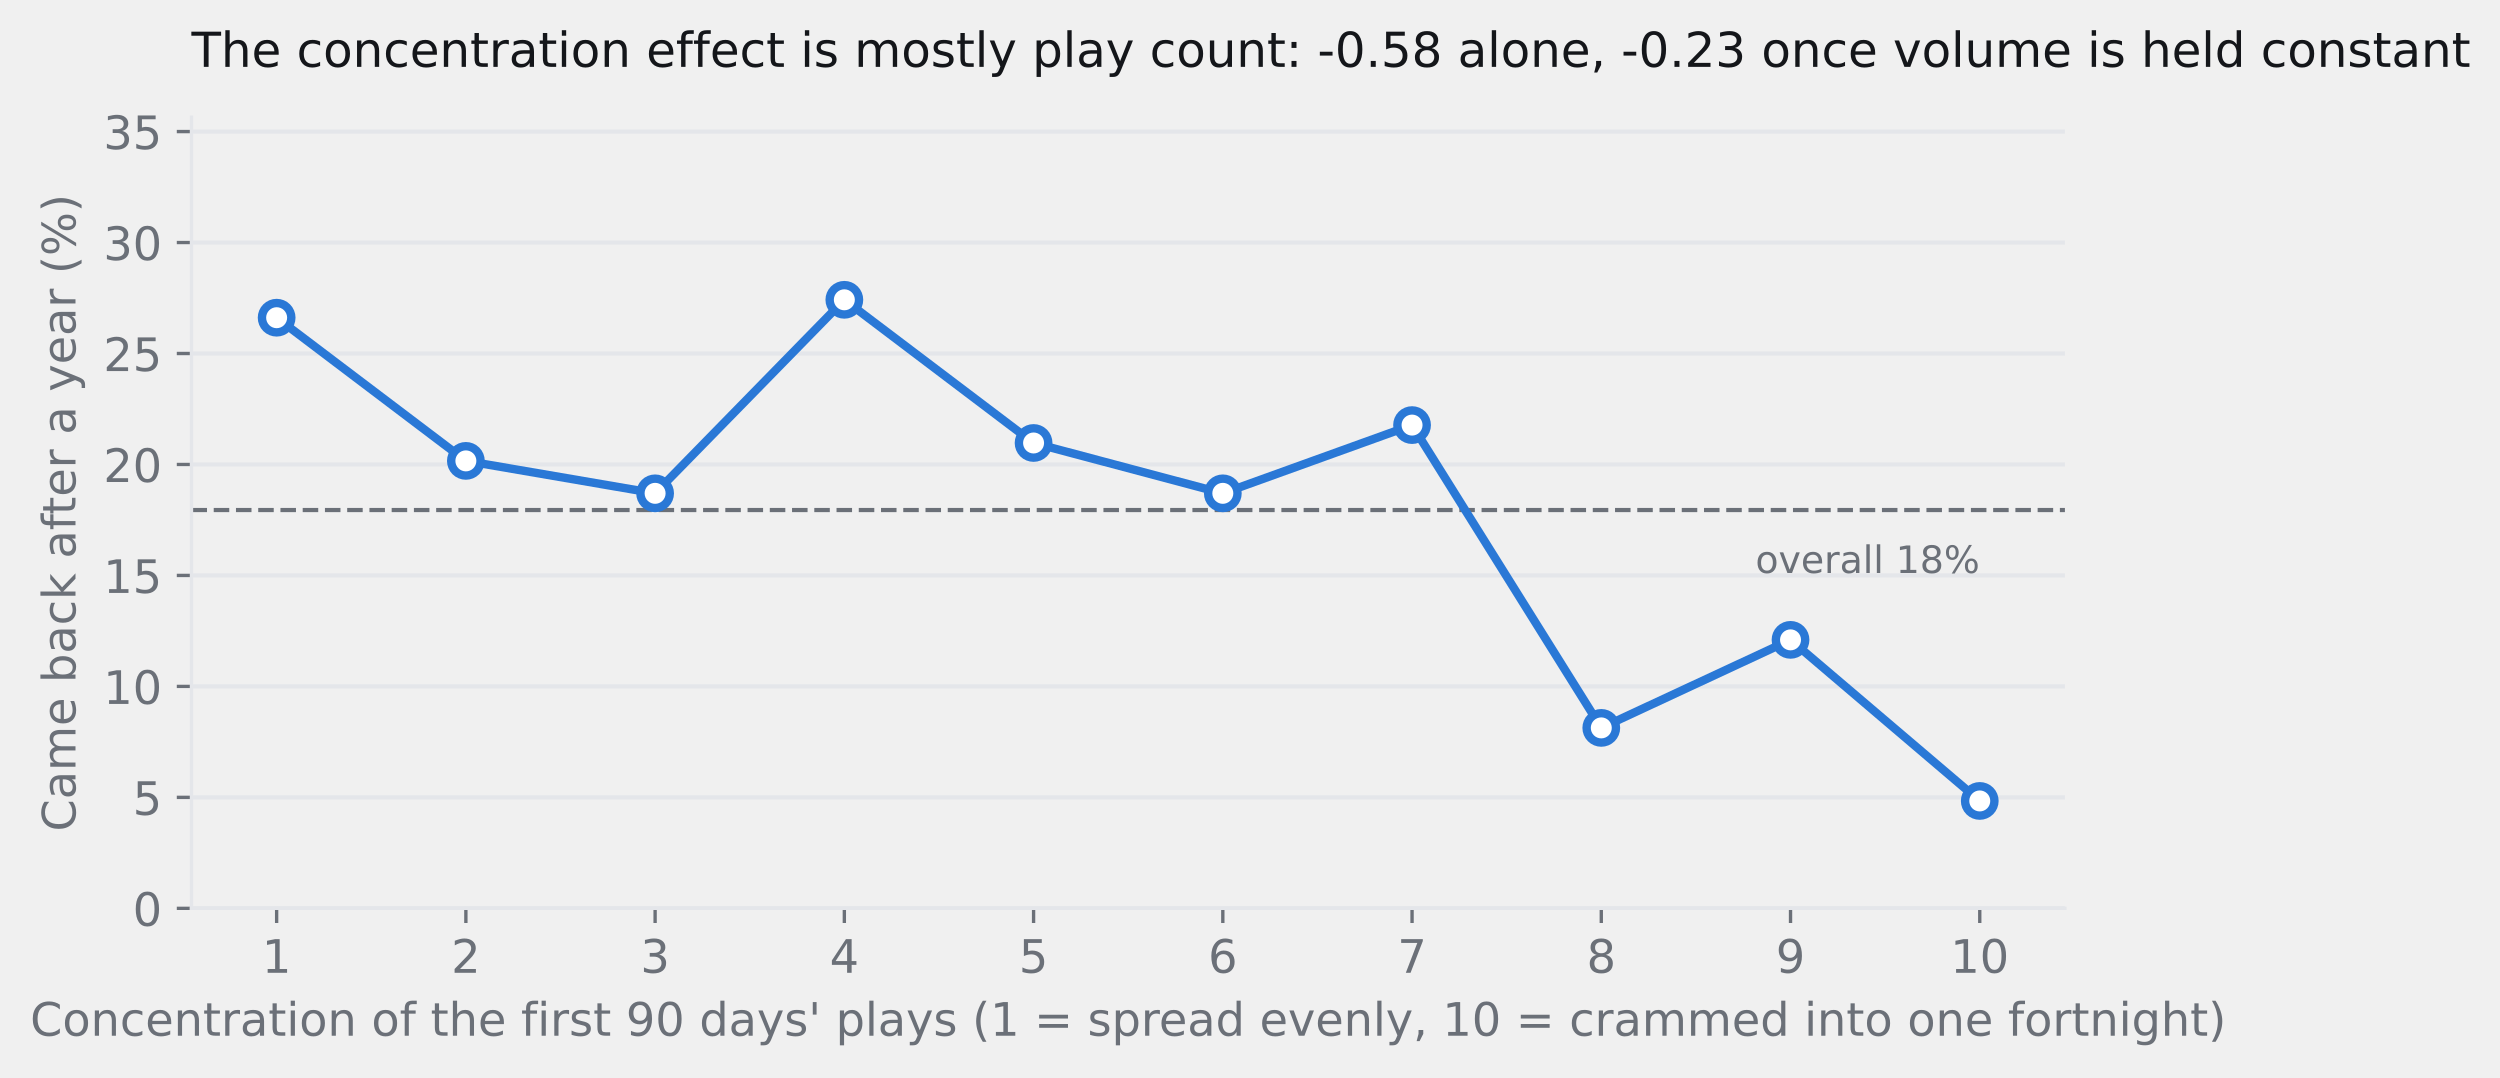
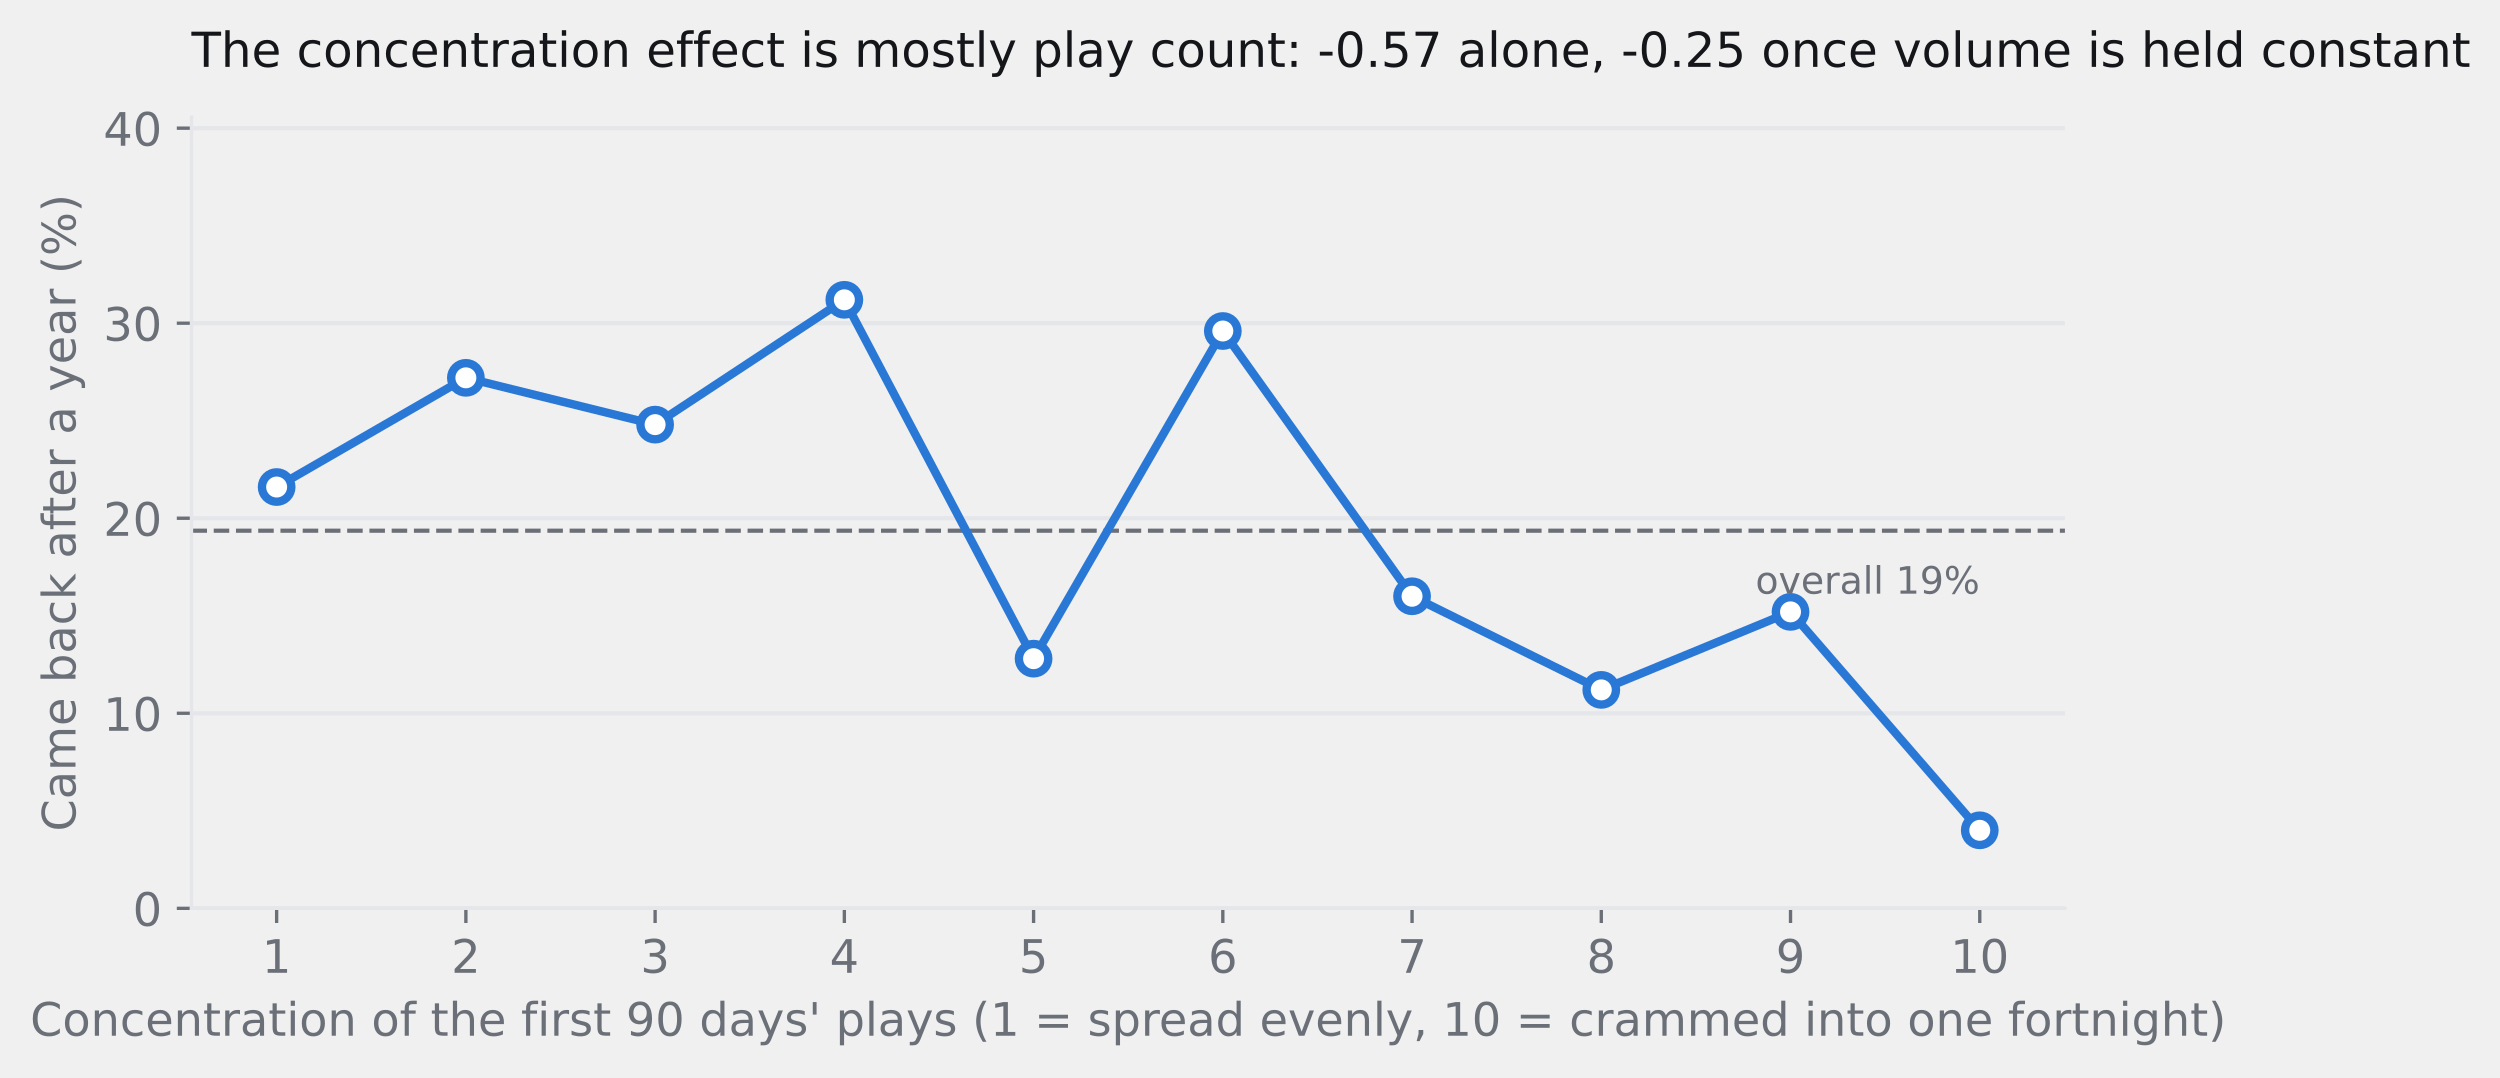
<svg xmlns="http://www.w3.org/2000/svg" xmlns:xlink="http://www.w3.org/1999/xlink" width="595.698pt" height="256.635pt" viewBox="0 0 595.698 256.635" version="1.1">
  <defs>
    <style type="text/css">*{stroke-linejoin: round; stroke-linecap: butt}</style>
  </defs>
  <g id="figure_1">
    <g id="patch_1">
      <path d="M 0 256.635  L 595.698 256.635  L 595.698 -0  L 0 -0  L 0 256.635  z " style="fill: none" />
    </g>
    <g id="axes_1">
      <g id="patch_2">
        <path d="M 45.626 216.434  L 492.026 216.434  L 492.026 27.938  L 45.626 27.938  L 45.626 216.434  z " style="fill: none" />
      </g>
      <g id="matplotlib.axis_1">
        <g id="xtick_1">
          <g id="line2d_1">
            <defs>
              <path id="m1d3ef57451" d="M 0 0  L 0 3.5  " style="stroke: #6b7078; stroke-width: 0.8" />
            </defs>
            <g>
              <use xlink:href="#m1d3ef57451" x="65.917" y="216.434" style="fill: #6b7078; stroke: #6b7078; stroke-width: 0.8" />
            </g>
          </g>
          <g id="text_1">
            <text style="font-size: 11px; font-family: 'DejaVu Sans'; text-anchor: middle; fill: #6b7078" x="65.917" y="231.792" transform="rotate(-0 65.91732 231.7916)">1</text>
          </g>
        </g>
        <g id="xtick_2">
          <g id="line2d_2">
            <g>
              <use xlink:href="#m1d3ef57451" x="111.008" y="216.434" style="fill: #6b7078; stroke: #6b7078; stroke-width: 0.8" />
            </g>
          </g>
          <g id="text_2">
            <text style="font-size: 11px; font-family: 'DejaVu Sans'; text-anchor: middle; fill: #6b7078" x="111.008" y="231.792" transform="rotate(-0 111.0082 231.7916)">2</text>
          </g>
        </g>
        <g id="xtick_3">
          <g id="line2d_3">
            <g>
              <use xlink:href="#m1d3ef57451" x="156.099" y="216.434" style="fill: #6b7078; stroke: #6b7078; stroke-width: 0.8" />
            </g>
          </g>
          <g id="text_3">
            <text style="font-size: 11px; font-family: 'DejaVu Sans'; text-anchor: middle; fill: #6b7078" x="156.099" y="231.792" transform="rotate(-0 156.0991 231.7916)">3</text>
          </g>
        </g>
        <g id="xtick_4">
          <g id="line2d_4">
            <g>
              <use xlink:href="#m1d3ef57451" x="201.19" y="216.434" style="fill: #6b7078; stroke: #6b7078; stroke-width: 0.8" />
            </g>
          </g>
          <g id="text_4">
            <text style="font-size: 11px; font-family: 'DejaVu Sans'; text-anchor: middle; fill: #6b7078" x="201.19" y="231.792" transform="rotate(-0 201.19 231.7916)">4</text>
          </g>
        </g>
        <g id="xtick_5">
          <g id="line2d_5">
            <g>
              <use xlink:href="#m1d3ef57451" x="246.281" y="216.434" style="fill: #6b7078; stroke: #6b7078; stroke-width: 0.8" />
            </g>
          </g>
          <g id="text_5">
            <text style="font-size: 11px; font-family: 'DejaVu Sans'; text-anchor: middle; fill: #6b7078" x="246.281" y="231.792" transform="rotate(-0 246.281 231.7916)">5</text>
          </g>
        </g>
        <g id="xtick_6">
          <g id="line2d_6">
            <g>
              <use xlink:href="#m1d3ef57451" x="291.372" y="216.434" style="fill: #6b7078; stroke: #6b7078; stroke-width: 0.8" />
            </g>
          </g>
          <g id="text_6">
            <text style="font-size: 11px; font-family: 'DejaVu Sans'; text-anchor: middle; fill: #6b7078" x="291.372" y="231.792" transform="rotate(-0 291.3719 231.7916)">6</text>
          </g>
        </g>
        <g id="xtick_7">
          <g id="line2d_7">
            <g>
              <use xlink:href="#m1d3ef57451" x="336.463" y="216.434" style="fill: #6b7078; stroke: #6b7078; stroke-width: 0.8" />
            </g>
          </g>
          <g id="text_7">
            <text style="font-size: 11px; font-family: 'DejaVu Sans'; text-anchor: middle; fill: #6b7078" x="336.463" y="231.792" transform="rotate(-0 336.4628 231.7916)">7</text>
          </g>
        </g>
        <g id="xtick_8">
          <g id="line2d_8">
            <g>
              <use xlink:href="#m1d3ef57451" x="381.554" y="216.434" style="fill: #6b7078; stroke: #6b7078; stroke-width: 0.8" />
            </g>
          </g>
          <g id="text_8">
            <text style="font-size: 11px; font-family: 'DejaVu Sans'; text-anchor: middle; fill: #6b7078" x="381.554" y="231.792" transform="rotate(-0 381.5537 231.7916)">8</text>
          </g>
        </g>
        <g id="xtick_9">
          <g id="line2d_9">
            <g>
              <use xlink:href="#m1d3ef57451" x="426.645" y="216.434" style="fill: #6b7078; stroke: #6b7078; stroke-width: 0.8" />
            </g>
          </g>
          <g id="text_9">
            <text style="font-size: 11px; font-family: 'DejaVu Sans'; text-anchor: middle; fill: #6b7078" x="426.645" y="231.792" transform="rotate(-0 426.6446 231.7916)">9</text>
          </g>
        </g>
        <g id="xtick_10">
          <g id="line2d_10">
            <g>
              <use xlink:href="#m1d3ef57451" x="471.735" y="216.434" style="fill: #6b7078; stroke: #6b7078; stroke-width: 0.8" />
            </g>
          </g>
          <g id="text_10">
            <text style="font-size: 11px; font-family: 'DejaVu Sans'; text-anchor: middle; fill: #6b7078" x="471.735" y="231.792" transform="rotate(-0 471.7355 231.7916)">10</text>
          </g>
        </g>
        <g id="text_11">
          <text style="font-size: 11px; font-family: 'DejaVu Sans'; text-anchor: middle; fill: #6b7078" x="268.826" y="246.792" transform="rotate(-0 268.8264 246.7925)">Concentration of the first 90 days' plays (1 = spread evenly, 10 = crammed into one fortnight)</text>
        </g>
      </g>
      <g id="matplotlib.axis_2">
        <g id="ytick_1">
          <g id="line2d_11">
            <path d="M 45.626 216.434  L 492.026 216.434  " clip-path="url(#pb9da5d80ed)" style="fill: none; stroke: #e4e6ea; stroke-linecap: square" />
          </g>
          <g id="line2d_12">
            <defs>
              <path id="md67586d767" d="M 0 0  L -3.5 0  " style="stroke: #6b7078; stroke-width: 0.8" />
            </defs>
            <g>
              <use xlink:href="#md67586d767" x="45.626" y="216.434" style="fill: #6b7078; stroke: #6b7078; stroke-width: 0.8" />
            </g>
          </g>
          <g id="text_12">
            <text style="font-size: 11px; font-family: 'DejaVu Sans'; text-anchor: end; fill: #6b7078" x="38.626" y="220.613" transform="rotate(-0 38.62641 220.6129)">0</text>
          </g>
        </g>
        <g id="ytick_2">
          <g id="line2d_13">
-             <path d="M 45.626 189.994  L 492.026 189.994  " clip-path="url(#pb9da5d80ed)" style="fill: none; stroke: #e4e6ea; stroke-linecap: square" />
+             <path d="M 45.626 169.961  L 492.026 169.961  " clip-path="url(#pb9da5d80ed)" style="fill: none; stroke: #e4e6ea; stroke-linecap: square" />
          </g>
          <g id="line2d_14">
            <g>
-               <use xlink:href="#md67586d767" x="45.626" y="189.994" style="fill: #6b7078; stroke: #6b7078; stroke-width: 0.8" />
+               <use xlink:href="#md67586d767" x="45.626" y="169.961" style="fill: #6b7078; stroke: #6b7078; stroke-width: 0.8" />
            </g>
          </g>
          <g id="text_13">
-             <text style="font-size: 11px; font-family: 'DejaVu Sans'; text-anchor: end; fill: #6b7078" x="38.626" y="194.172" transform="rotate(-0 38.62641 194.1723)">5</text>
+             <text style="font-size: 11px; font-family: 'DejaVu Sans'; text-anchor: end; fill: #6b7078" x="38.626" y="174.14" transform="rotate(-0 38.62641 174.1395)">10</text>
          </g>
        </g>
        <g id="ytick_3">
          <g id="line2d_15">
-             <path d="M 45.626 163.553  L 492.026 163.553  " clip-path="url(#pb9da5d80ed)" style="fill: none; stroke: #e4e6ea; stroke-linecap: square" />
+             <path d="M 45.626 123.487  L 492.026 123.487  " clip-path="url(#pb9da5d80ed)" style="fill: none; stroke: #e4e6ea; stroke-linecap: square" />
          </g>
          <g id="line2d_16">
            <g>
-               <use xlink:href="#md67586d767" x="45.626" y="163.553" style="fill: #6b7078; stroke: #6b7078; stroke-width: 0.8" />
+               <use xlink:href="#md67586d767" x="45.626" y="123.487" style="fill: #6b7078; stroke: #6b7078; stroke-width: 0.8" />
            </g>
          </g>
          <g id="text_14">
-             <text style="font-size: 11px; font-family: 'DejaVu Sans'; text-anchor: end; fill: #6b7078" x="38.626" y="167.732" transform="rotate(-0 38.62641 167.7317)">10</text>
+             <text style="font-size: 11px; font-family: 'DejaVu Sans'; text-anchor: end; fill: #6b7078" x="38.626" y="127.666" transform="rotate(-0 38.62641 127.6662)">20</text>
          </g>
        </g>
        <g id="ytick_4">
          <g id="line2d_17">
-             <path d="M 45.626 137.112  L 492.026 137.112  " clip-path="url(#pb9da5d80ed)" style="fill: none; stroke: #e4e6ea; stroke-linecap: square" />
+             <path d="M 45.626 77.014  L 492.026 77.014  " clip-path="url(#pb9da5d80ed)" style="fill: none; stroke: #e4e6ea; stroke-linecap: square" />
          </g>
          <g id="line2d_18">
            <g>
-               <use xlink:href="#md67586d767" x="45.626" y="137.112" style="fill: #6b7078; stroke: #6b7078; stroke-width: 0.8" />
+               <use xlink:href="#md67586d767" x="45.626" y="77.014" style="fill: #6b7078; stroke: #6b7078; stroke-width: 0.8" />
            </g>
          </g>
          <g id="text_15">
-             <text style="font-size: 11px; font-family: 'DejaVu Sans'; text-anchor: end; fill: #6b7078" x="38.626" y="141.291" transform="rotate(-0 38.62641 141.2911)">15</text>
+             <text style="font-size: 11px; font-family: 'DejaVu Sans'; text-anchor: end; fill: #6b7078" x="38.626" y="81.193" transform="rotate(-0 38.62641 81.1928)">30</text>
          </g>
        </g>
        <g id="ytick_5">
          <g id="line2d_19">
-             <path d="M 45.626 110.672  L 492.026 110.672  " clip-path="url(#pb9da5d80ed)" style="fill: none; stroke: #e4e6ea; stroke-linecap: square" />
+             <path d="M 45.626 30.541  L 492.026 30.541  " clip-path="url(#pb9da5d80ed)" style="fill: none; stroke: #e4e6ea; stroke-linecap: square" />
          </g>
          <g id="line2d_20">
            <g>
-               <use xlink:href="#md67586d767" x="45.626" y="110.672" style="fill: #6b7078; stroke: #6b7078; stroke-width: 0.8" />
+               <use xlink:href="#md67586d767" x="45.626" y="30.541" style="fill: #6b7078; stroke: #6b7078; stroke-width: 0.8" />
            </g>
          </g>
          <g id="text_16">
-             <text style="font-size: 11px; font-family: 'DejaVu Sans'; text-anchor: end; fill: #6b7078" x="38.626" y="114.85" transform="rotate(-0 38.62641 114.8505)">20</text>
-           </g>
-         </g>
-         <g id="ytick_6">
-           <g id="line2d_21">
-             <path d="M 45.626 84.231  L 492.026 84.231  " clip-path="url(#pb9da5d80ed)" style="fill: none; stroke: #e4e6ea; stroke-linecap: square" />
-           </g>
-           <g id="line2d_22">
-             <g>
-               <use xlink:href="#md67586d767" x="45.626" y="84.231" style="fill: #6b7078; stroke: #6b7078; stroke-width: 0.8" />
-             </g>
-           </g>
-           <g id="text_17">
-             <text style="font-size: 11px; font-family: 'DejaVu Sans'; text-anchor: end; fill: #6b7078" x="38.626" y="88.41" transform="rotate(-0 38.62641 88.40984)">25</text>
-           </g>
-         </g>
-         <g id="ytick_7">
-           <g id="line2d_23">
-             <path d="M 45.626 57.791  L 492.026 57.791  " clip-path="url(#pb9da5d80ed)" style="fill: none; stroke: #e4e6ea; stroke-linecap: square" />
-           </g>
-           <g id="line2d_24">
-             <g>
-               <use xlink:href="#md67586d767" x="45.626" y="57.791" style="fill: #6b7078; stroke: #6b7078; stroke-width: 0.8" />
-             </g>
-           </g>
-           <g id="text_18">
-             <text style="font-size: 11px; font-family: 'DejaVu Sans'; text-anchor: end; fill: #6b7078" x="38.626" y="61.969" transform="rotate(-0 38.62641 61.96922)">30</text>
-           </g>
-         </g>
-         <g id="ytick_8">
-           <g id="line2d_25">
-             <path d="M 45.626 31.35  L 492.026 31.35  " clip-path="url(#pb9da5d80ed)" style="fill: none; stroke: #e4e6ea; stroke-linecap: square" />
-           </g>
-           <g id="line2d_26">
-             <g>
-               <use xlink:href="#md67586d767" x="45.626" y="31.35" style="fill: #6b7078; stroke: #6b7078; stroke-width: 0.8" />
-             </g>
-           </g>
-           <g id="text_19">
-             <text style="font-size: 11px; font-family: 'DejaVu Sans'; text-anchor: end; fill: #6b7078" x="38.626" y="35.529" transform="rotate(-0 38.62641 35.52861)">35</text>
-           </g>
-         </g>
-         <g id="text_20">
+             <text style="font-size: 11px; font-family: 'DejaVu Sans'; text-anchor: end; fill: #6b7078" x="38.626" y="34.719" transform="rotate(-0 38.62641 34.71942)">40</text>
+           </g>
+         </g>
+         <g id="text_17">
          <text style="font-size: 11px; font-family: 'DejaVu Sans'; text-anchor: middle; fill: #6b7078" x="17.986" y="122.186" transform="rotate(-90 17.98633 122.1862)">Came back after a year (%)</text>
        </g>
      </g>
-       <g id="line2d_27">
-         <path d="M 45.626 121.53  L 492.026 121.53  " clip-path="url(#pb9da5d80ed)" style="fill: none; stroke-dasharray: 3.7,1.6; stroke-dashoffset: 0; stroke: #6b7078" />
+       <g id="line2d_21">
+         <path d="M 45.626 126.462  L 492.026 126.462  " clip-path="url(#pb9da5d80ed)" style="fill: none; stroke-dasharray: 3.7,1.6; stroke-dashoffset: 0; stroke: #6b7078" />
      </g>
      <g id="patch_3">
        <path d="M 45.626 216.434  L 45.626 27.938  " style="fill: none; stroke: #e4e6ea; stroke-width: 0.8; stroke-linejoin: miter; stroke-linecap: square" />
      </g>
      <g id="patch_4">
        <path d="M 45.626 216.434  L 492.026 216.434  " style="fill: none; stroke: #e4e6ea; stroke-width: 0.8; stroke-linejoin: miter; stroke-linecap: square" />
      </g>
-       <g id="line2d_28">
-         <path d="M 65.917 75.702  L 111.008 109.819  L 156.099 117.551  L 201.19 71.437  L 246.281 105.554  L 291.372 117.551  L 336.463 101.29  L 381.554 173.441  L 426.645 152.465  L 471.735 190.847  " clip-path="url(#pb9da5d80ed)" style="fill: none; stroke: #2a78d6; stroke-width: 2; stroke-linecap: square" />
+       <g id="line2d_22">
+         <path d="M 65.917 116.052  L 111.008 90.027  L 156.099 101.18  L 201.19 71.437  L 246.281 156.948  L 291.372 78.873  L 336.463 142.077  L 381.554 164.384  L 426.645 145.795  L 471.735 197.845  " clip-path="url(#pb9da5d80ed)" style="fill: none; stroke: #2a78d6; stroke-width: 2; stroke-linecap: square" />
        <defs>
          <path id="m69a78d22c8" d="M 0 3.5  C 0.928 3.5 1.819 3.131 2.475 2.475  C 3.131 1.819 3.5 0.928 3.5 0  C 3.5 -0.928 3.131 -1.819 2.475 -2.475  C 1.819 -3.131 0.928 -3.5 0 -3.5  C -0.928 -3.5 -1.819 -3.131 -2.475 -2.475  C -3.131 -1.819 -3.5 -0.928 -3.5 0  C -3.5 0.928 -3.131 1.819 -2.475 2.475  C -1.819 3.131 -0.928 3.5 0 3.5  z " style="stroke: #2a78d6; stroke-width: 2" />
        </defs>
        <g clip-path="url(#pb9da5d80ed)">
-           <use xlink:href="#m69a78d22c8" x="65.917" y="75.702" style="fill: #ffffff; stroke: #2a78d6; stroke-width: 2" />
-           <use xlink:href="#m69a78d22c8" x="111.008" y="109.819" style="fill: #ffffff; stroke: #2a78d6; stroke-width: 2" />
-           <use xlink:href="#m69a78d22c8" x="156.099" y="117.551" style="fill: #ffffff; stroke: #2a78d6; stroke-width: 2" />
+           <use xlink:href="#m69a78d22c8" x="65.917" y="116.052" style="fill: #ffffff; stroke: #2a78d6; stroke-width: 2" />
+           <use xlink:href="#m69a78d22c8" x="111.008" y="90.027" style="fill: #ffffff; stroke: #2a78d6; stroke-width: 2" />
+           <use xlink:href="#m69a78d22c8" x="156.099" y="101.18" style="fill: #ffffff; stroke: #2a78d6; stroke-width: 2" />
          <use xlink:href="#m69a78d22c8" x="201.19" y="71.437" style="fill: #ffffff; stroke: #2a78d6; stroke-width: 2" />
-           <use xlink:href="#m69a78d22c8" x="246.281" y="105.554" style="fill: #ffffff; stroke: #2a78d6; stroke-width: 2" />
-           <use xlink:href="#m69a78d22c8" x="291.372" y="117.551" style="fill: #ffffff; stroke: #2a78d6; stroke-width: 2" />
-           <use xlink:href="#m69a78d22c8" x="336.463" y="101.29" style="fill: #ffffff; stroke: #2a78d6; stroke-width: 2" />
-           <use xlink:href="#m69a78d22c8" x="381.554" y="173.441" style="fill: #ffffff; stroke: #2a78d6; stroke-width: 2" />
-           <use xlink:href="#m69a78d22c8" x="426.645" y="152.465" style="fill: #ffffff; stroke: #2a78d6; stroke-width: 2" />
-           <use xlink:href="#m69a78d22c8" x="471.735" y="190.847" style="fill: #ffffff; stroke: #2a78d6; stroke-width: 2" />
-         </g>
-       </g>
-       <g id="text_21">
-         <text style="font-size: 9px; font-family: 'DejaVu Sans'; text-anchor: end; fill: #6b7078" x="471.735" y="136.53" transform="rotate(-0 471.7355 136.5301)">overall 18%</text>
-       </g>
-       <g id="text_22">
-         <text style="font-size: 11.5px; font-family: 'DejaVu Sans'; text-anchor: start; fill: #14161a" x="45.626" y="15.938" transform="rotate(-0 45.62641 15.9382)">The concentration effect is mostly play count: -0.58 alone, -0.23 once volume is held constant</text>
+           <use xlink:href="#m69a78d22c8" x="246.281" y="156.948" style="fill: #ffffff; stroke: #2a78d6; stroke-width: 2" />
+           <use xlink:href="#m69a78d22c8" x="291.372" y="78.873" style="fill: #ffffff; stroke: #2a78d6; stroke-width: 2" />
+           <use xlink:href="#m69a78d22c8" x="336.463" y="142.077" style="fill: #ffffff; stroke: #2a78d6; stroke-width: 2" />
+           <use xlink:href="#m69a78d22c8" x="381.554" y="164.384" style="fill: #ffffff; stroke: #2a78d6; stroke-width: 2" />
+           <use xlink:href="#m69a78d22c8" x="426.645" y="145.795" style="fill: #ffffff; stroke: #2a78d6; stroke-width: 2" />
+           <use xlink:href="#m69a78d22c8" x="471.735" y="197.845" style="fill: #ffffff; stroke: #2a78d6; stroke-width: 2" />
+         </g>
+       </g>
+       <g id="text_18">
+         <text style="font-size: 9px; font-family: 'DejaVu Sans'; text-anchor: end; fill: #6b7078" x="471.735" y="141.462" transform="rotate(-0 471.7355 141.4618)">overall 19%</text>
+       </g>
+       <g id="text_19">
+         <text style="font-size: 11.5px; font-family: 'DejaVu Sans'; text-anchor: start; fill: #14161a" x="45.626" y="15.938" transform="rotate(-0 45.62641 15.9382)">The concentration effect is mostly play count: -0.57 alone, -0.25 once volume is held constant</text>
      </g>
    </g>
  </g>
  <defs>
    <clipPath id="pb9da5d80ed">
      <rect x="45.626" y="27.938" width="446.4" height="188.496" />
    </clipPath>
  </defs>
</svg>
